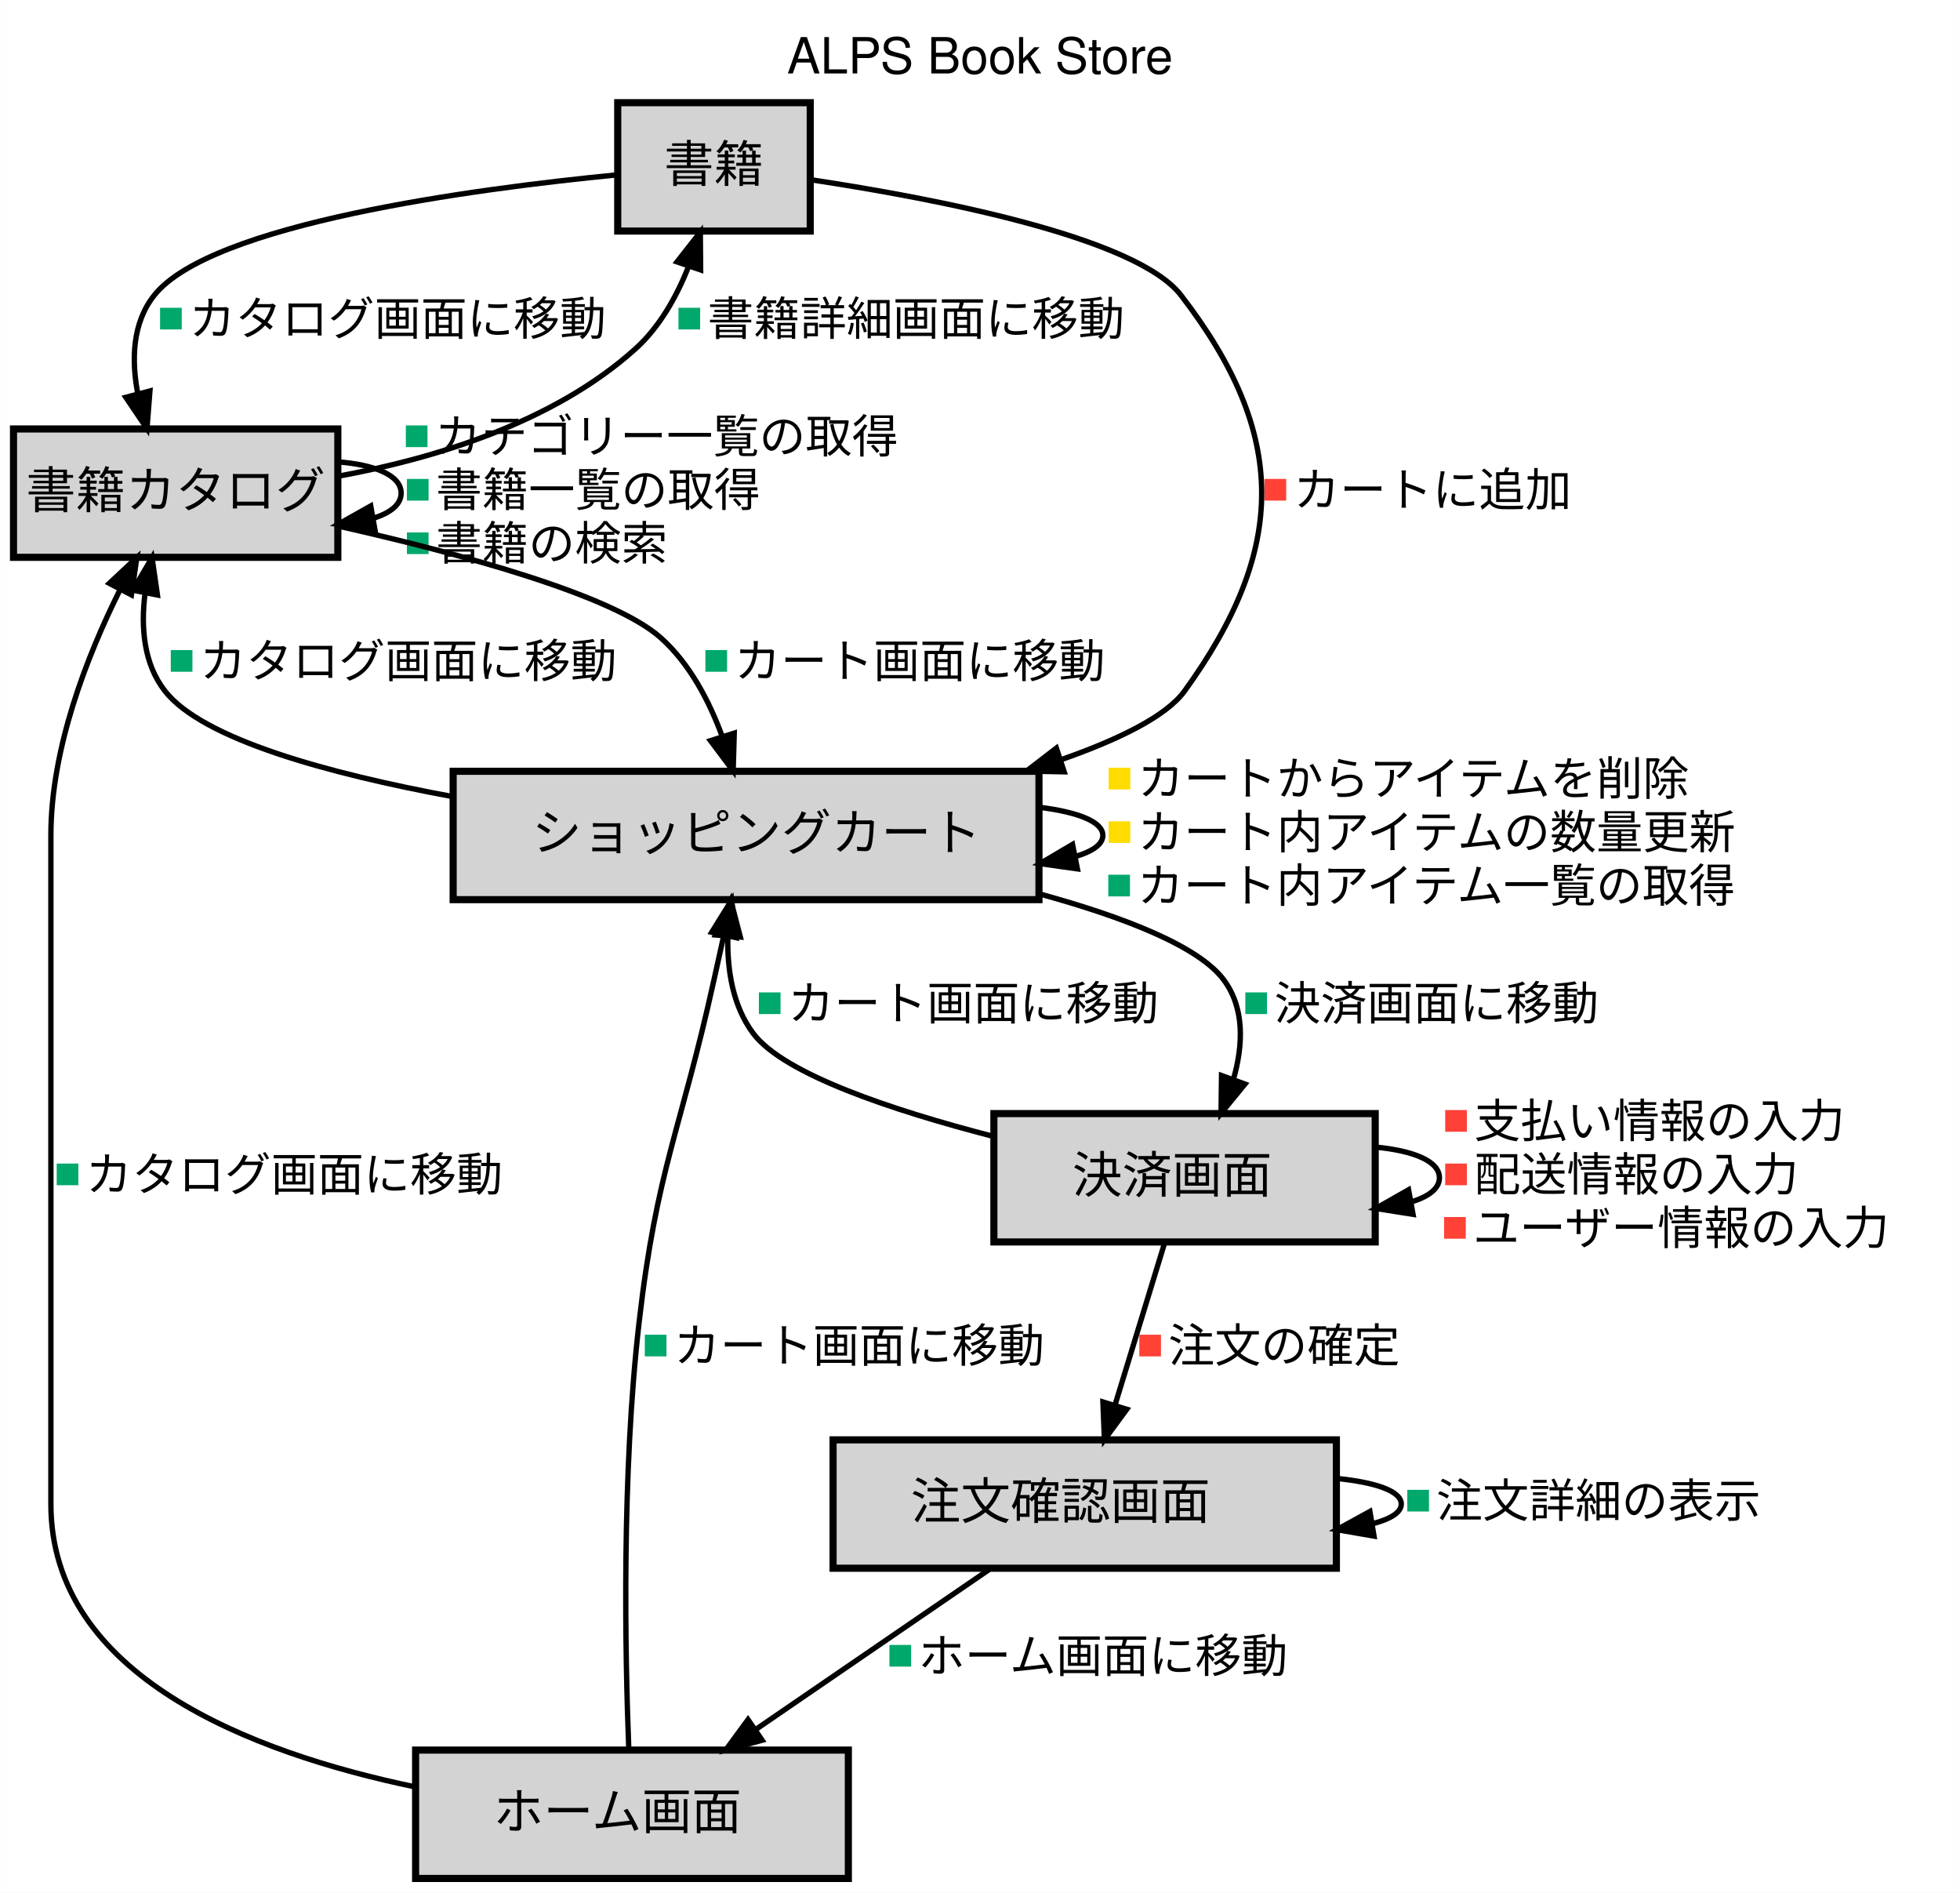
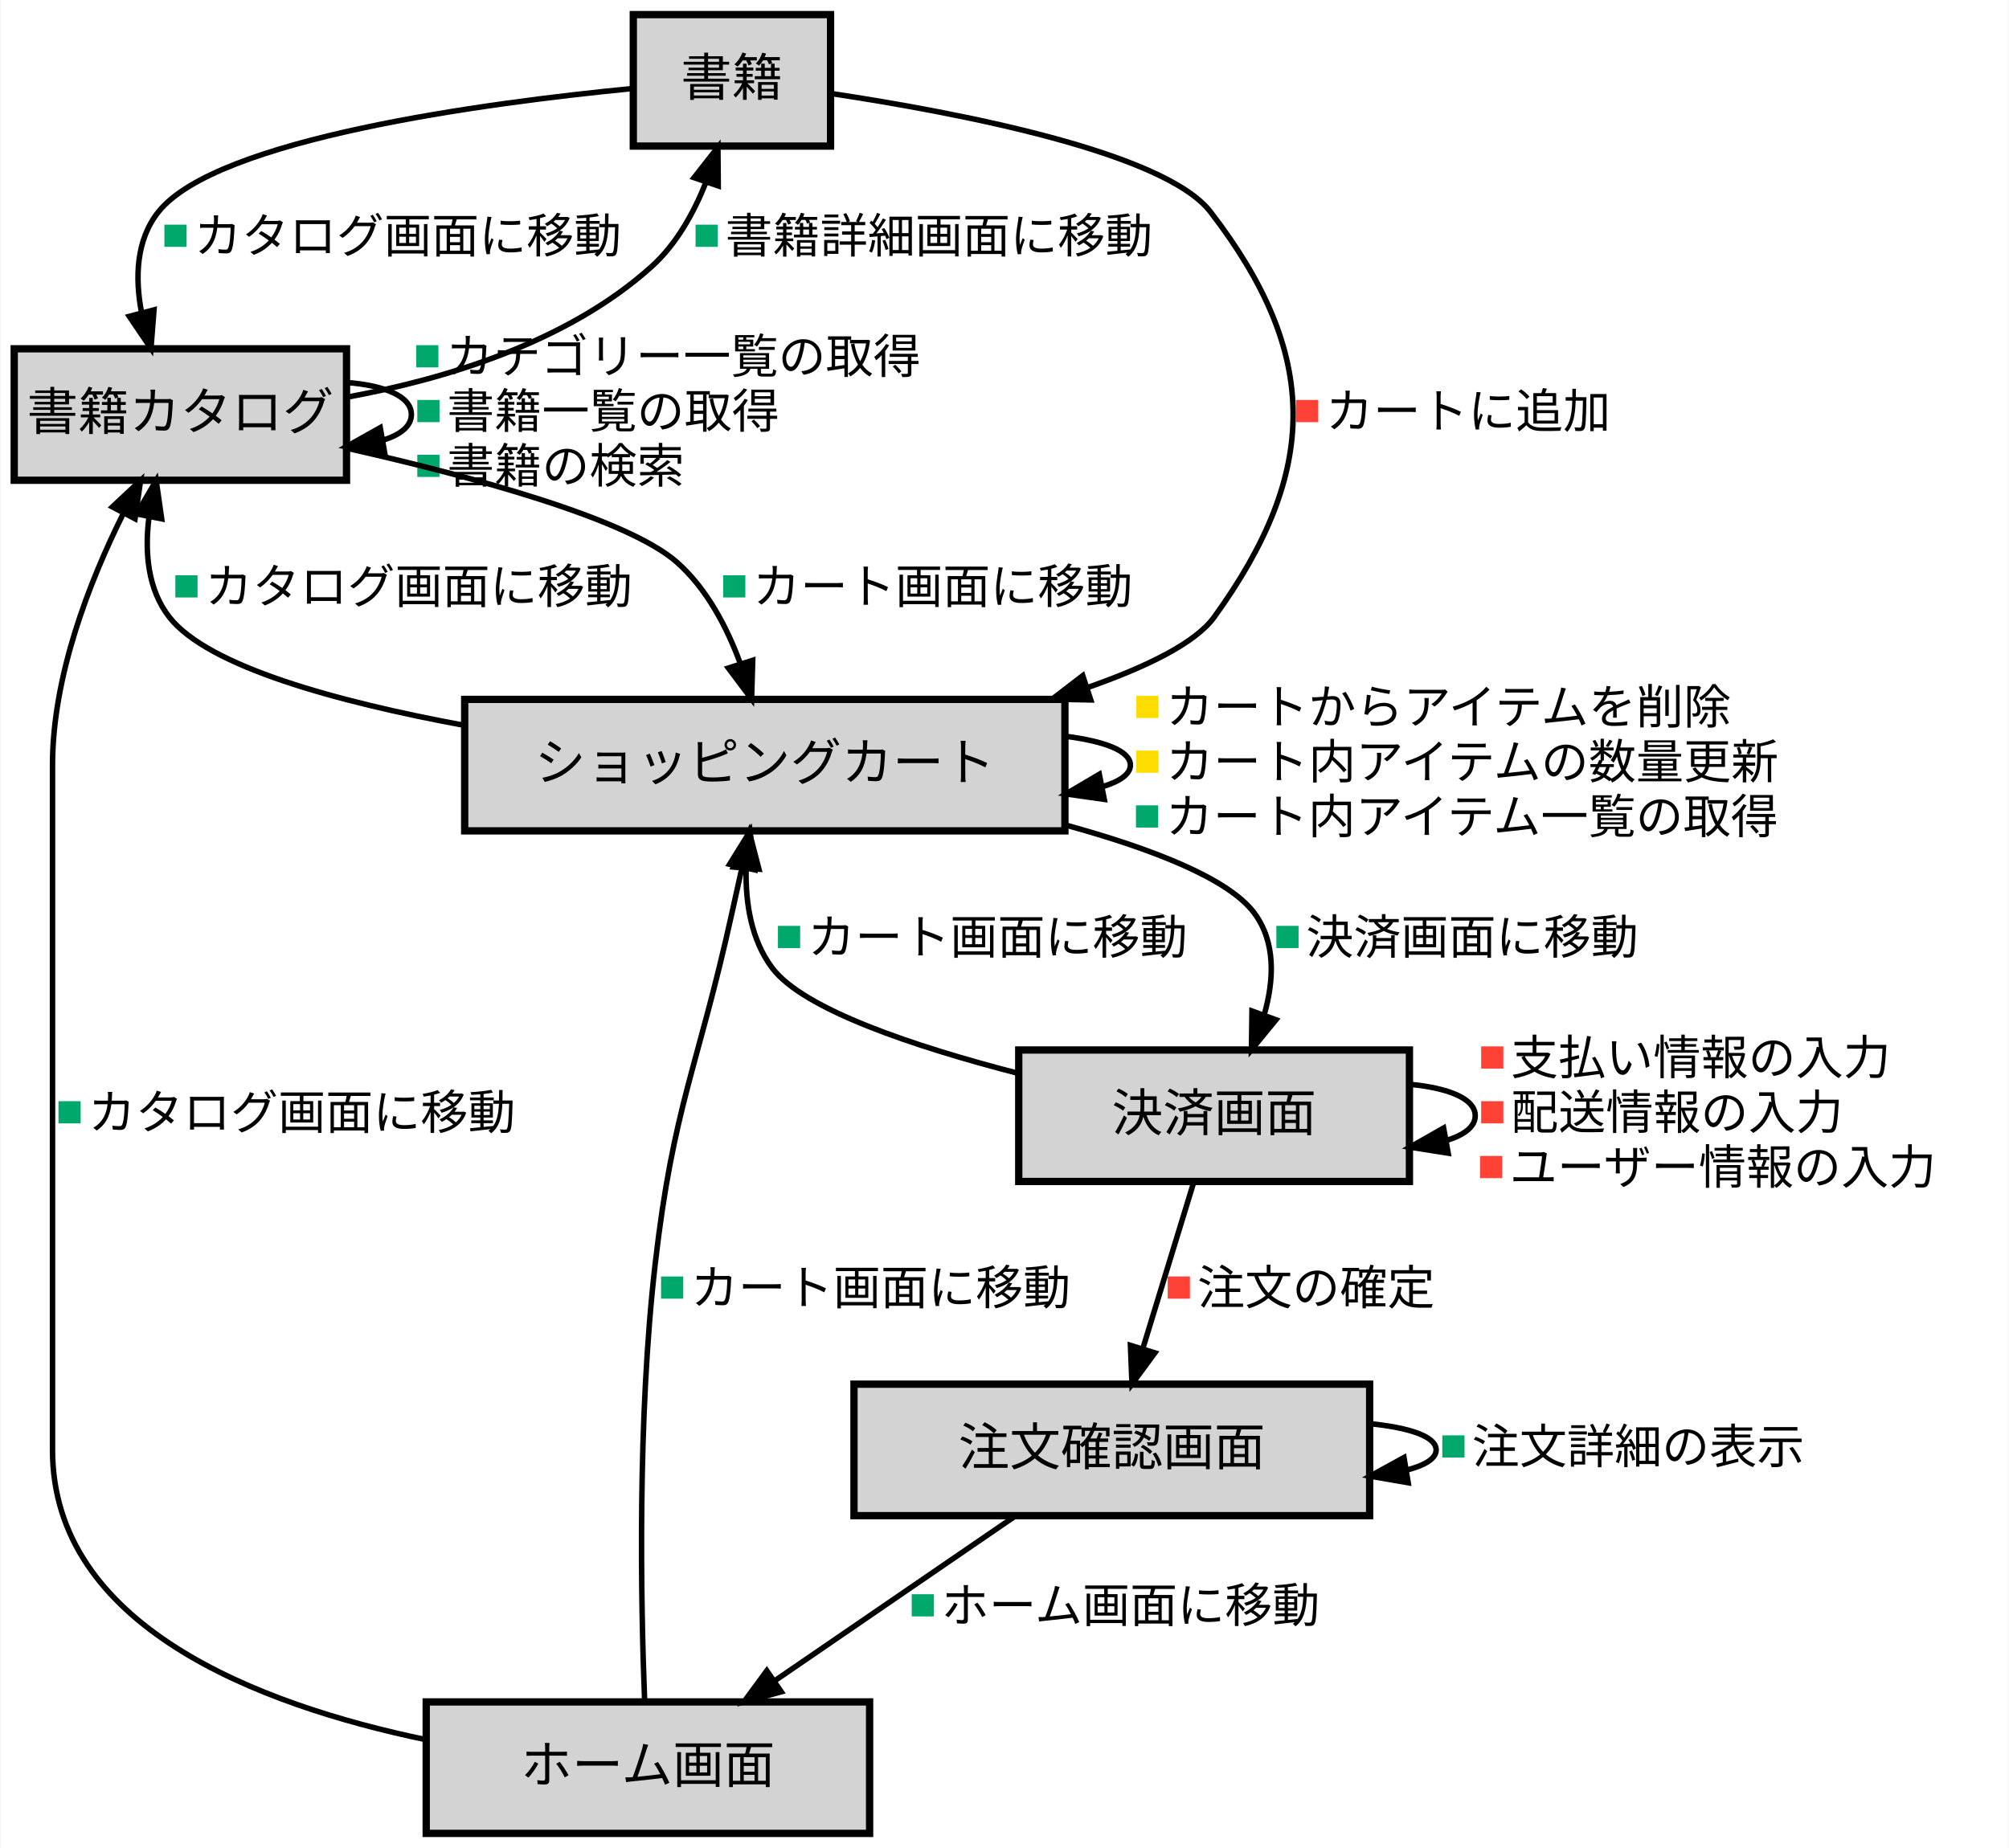
- <svg xmlns="http://www.w3.org/2000/svg" xmlns:xlink="http://www.w3.org/1999/xlink" width="550pt" height="531pt" viewBox="0.00 0.00 549.73 530.80">
-   <g id="graph0" class="graph" transform="scale(1 1) rotate(0) translate(4 526.8)">
-     <g id="a_graph0">
-       <a xlink:href="index.html" xlink:title="ALPS Book Store" target="_parent">
-         <polygon fill="#ffffff" stroke="transparent" points="-4,4 -4,-526.8 545.734,-526.8 545.734,4 -4,4" />
-         <text text-anchor="middle" x="270.867" y="-506.2" font-family="Helvetica,sans-Serif" font-size="14.00" fill="#000000">ALPS Book Store</text>
-       </a>
-     </g>
+ <svg xmlns="http://www.w3.org/2000/svg" xmlns:xlink="http://www.w3.org/1999/xlink" width="550pt" height="506pt" viewBox="0.00 0.00 549.73 506.00">
+   <g id="graph0" class="graph" transform="scale(1 1) rotate(0) translate(4 502)">
+     <polygon fill="#ffffff" stroke="transparent" points="-4,4 -4,-502 545.734,-502 545.734,4 -4,4" />
    <g id="node1" class="node">
      <g id="a_node1">
        <a xlink:href="#Book" xlink:title="書籍" target="_parent">
          <polygon fill="#d3d3d3" stroke="#000000" stroke-width="2" points="223.243,-498 169.243,-498 169.243,-462 223.243,-462 223.243,-498" />
          <text text-anchor="middle" x="196.243" y="-475.8" font-family="Times,serif" font-size="14.00" fill="#000000">書籍</text>
        </a>
      </g>
    </g>
    <g id="node2" class="node">
      <g id="a_node2">
        <a xlink:href="#Catalog" xlink:title="書籍カタログ" target="_parent">
          <polygon fill="#d3d3d3" stroke="#000000" stroke-width="2" points="90.731,-406.5 -.244,-406.5 -.244,-370.5 90.731,-370.5 90.731,-406.5" />
          <text text-anchor="middle" x="45.243" y="-384.3" font-family="Times,serif" font-size="14.00" fill="#000000">書籍カタログ</text>
        </a>
      </g>
    </g>
    <g id="edge1" class="edge goToCatalog">
      <g id="a_edge1">
        <a xlink:href="#goToCatalog" xlink:title="&lt;TABLE&gt;" target="_parent">
          <path fill="none" stroke="#000000" stroke-width="1.5" d="M169.114,-477.77C128.563,-473.81 55.187,-464.013 39.243,-444 33.103,-436.293 32.787,-425.952 34.637,-416.286" />
          <polygon fill="#000000" stroke="#000000" stroke-width="1.5" points="38.027,-417.158 37.196,-406.596 31.259,-415.371 38.027,-417.158" />
        </a>
      </g>
      <g id="a_edge1-label">
        <a xlink:href="#goToCatalog" xlink:title="&lt;TABLE&gt;" target="_parent">
          <g id="a_edge1_0">
            <a xlink:href="#goToCatalog" xlink:title="カタログ画面に移動 (safe)" target="_parent">
              <text text-anchor="start" x="39.246" y="-432.8" font-family="Times,serif" font-size="13.00" fill="#00a86b">■</text>
              <text text-anchor="start" x="48.996" y="-432.8" font-family="Times,serif" font-size="13.00" fill="#000000"> カタログ画面に移動</text>
            </a>
          </g>
        </a>
      </g>
    </g>
    <g id="node3" class="node">
      <g id="a_node3">
        <a xlink:href="#ShoppingCart" xlink:title="ショッピングカート" target="_parent">
          <polygon fill="#d3d3d3" stroke="#000000" stroke-width="2" points="287.405,-310.5 123.081,-310.5 123.081,-274.5 287.405,-274.5 287.405,-310.5" />
-           <text text-anchor="start" x="145.162" y="-288.3" font-family="Times,serif" font-size="14.00" fill="#000000">ショッピングカート</text>
+           <text text-anchor="middle" x="205.243" y="-288.3" font-family="Times,serif" font-size="14.00" fill="#000000">ショッピングカート</text>
        </a>
      </g>
    </g>
    <g id="edge2" class="edge doAddToCart">
      <g id="a_edge2">
        <a xlink:href="#doAddToCart" xlink:title="&lt;TABLE&gt;" target="_parent">
          <path fill="none" stroke="#000000" stroke-width="1.5" d="M223.505,-476.378C258.055,-471.168 314.647,-460.348 327.243,-444 357.355,-404.92 357.163,-372.97 328.243,-333 323.12,-325.92 309.766,-319.405 293.651,-313.765" />
          <polygon fill="#000000" stroke="#000000" stroke-width="1.5" points="294.479,-310.353 283.886,-310.548 292.288,-317.001 294.479,-310.353" />
        </a>
      </g>
      <g id="a_edge2-label">
        <a xlink:href="#doAddToCart" xlink:title="&lt;TABLE&gt;" target="_parent">
          <g id="a_edge2_1">
            <a xlink:href="#doAddToCart" xlink:title="カートに追加 (unsafe)" target="_parent">
              <text text-anchor="start" x="349.05" y="-384.8" font-family="Times,serif" font-size="13.00" fill="#ff4136">■</text>
              <text text-anchor="start" x="358.8" y="-384.8" font-family="Times,serif" font-size="13.00" fill="#000000"> カートに追加</text>
            </a>
          </g>
        </a>
      </g>
    </g>
    <g id="edge3" class="edge goToBookDetails">
      <g id="a_edge3">
        <a xlink:href="#goToBookDetails" xlink:title="&lt;TABLE&gt;" target="_parent">
          <path fill="none" stroke="#000000" stroke-width="1.5" d="M90.525,-393.194C117.656,-398.128 151.234,-408.248 174.243,-429 181.037,-435.127 185.816,-443.718 189.142,-452.104" />
          <polygon fill="#000000" stroke="#000000" stroke-width="1.5" points="185.872,-453.359 192.411,-461.695 192.498,-451.101 185.872,-453.359" />
        </a>
      </g>
      <g id="a_edge3-label">
        <a xlink:href="#goToBookDetails" xlink:title="&lt;TABLE&gt;" target="_parent">
          <g id="a_edge3_2">
            <a xlink:href="#goToBookDetails" xlink:title="書籍詳細画面に移動 (safe)" target="_parent">
              <text text-anchor="start" x="184.665" y="-432.8" font-family="Times,serif" font-size="13.00" fill="#00a86b">■</text>
              <text text-anchor="start" x="194.415" y="-432.8" font-family="Times,serif" font-size="13.00" fill="#000000"> 書籍詳細画面に移動</text>
            </a>
          </g>
        </a>
      </g>
    </g>
    <g id="edge4" class="edge goGetCategories">
      <g id="a_edge4">
        <a xlink:href="#goGetCategories" xlink:title="&lt;TABLE&gt;" target="_parent">
          <path fill="none" stroke="#000000" stroke-width="1.5" d="M90.723,-397.28C100.982,-396.489 108.486,-393.562 108.486,-388.5 108.486,-385.336 105.555,-383.006 100.852,-381.511" />
          <polygon fill="#000000" stroke="#000000" stroke-width="1.5" points="101.18,-378.014 90.723,-379.72 99.961,-384.908 101.18,-378.014" />
        </a>
      </g>
      <g id="a_edge4-label">
        <a xlink:href="#goGetCategories" xlink:title="&lt;TABLE&gt;" target="_parent">
          <g id="a_edge4_3">
            <a xlink:href="#goGetCategories" xlink:title="カテゴリー一覧の取得 (safe)" target="_parent">
              <text text-anchor="start" x="108.179" y="-399.8" font-family="Times,serif" font-size="13.00" fill="#00a86b">■</text>
              <text text-anchor="start" x="117.929" y="-399.8" font-family="Times,serif" font-size="13.00" fill="#000000"> カテゴリー一覧の取得</text>
            </a>
          </g>
          <g id="a_edge4_4">
            <a xlink:href="#goListBooks" xlink:title="書籍一覧の取得 (safe)" target="_parent">
              <text text-anchor="start" x="108.486" y="-384.8" font-family="Times,serif" font-size="13.00" fill="#00a86b">■</text>
              <text text-anchor="start" x="118.236" y="-384.8" font-family="Times,serif" font-size="13.00" fill="#000000"> 書籍一覧の取得</text>
            </a>
          </g>
          <g id="a_edge4_5">
            <a xlink:href="#goSearchBooks" xlink:title="書籍の検索 (safe)" target="_parent">
              <text text-anchor="start" x="108.486" y="-369.8" font-family="Times,serif" font-size="13.00" fill="#00a86b">■</text>
              <text text-anchor="start" x="118.236" y="-369.8" font-family="Times,serif" font-size="13.00" fill="#000000"> 書籍の検索</text>
            </a>
          </g>
        </a>
      </g>
    </g>
    <g id="edge5" class="edge goToCart">
      <g id="a_edge5">
        <a xlink:href="#goToCart" xlink:title="&lt;TABLE&gt;" target="_parent">
          <path fill="none" stroke="#000000" stroke-width="1.5" d="M90.502,-379.342C124.578,-371.67 167.656,-360.063 181.243,-348 189.427,-340.734 194.926,-330.182 198.569,-320.226" />
          <polygon fill="#000000" stroke="#000000" stroke-width="1.5" points="201.931,-321.201 201.624,-310.611 195.26,-319.081 201.931,-321.201" />
        </a>
      </g>
      <g id="a_edge5-label">
        <a xlink:href="#goToCart" xlink:title="&lt;TABLE&gt;" target="_parent">
          <g id="a_edge5_6">
            <a xlink:href="#goToCart" xlink:title="カート画面に移動 (safe)" target="_parent">
              <text text-anchor="start" x="192.214" y="-336.8" font-family="Times,serif" font-size="13.00" fill="#00a86b">■</text>
              <text text-anchor="start" x="201.964" y="-336.8" font-family="Times,serif" font-size="13.00" fill="#000000"> カート画面に移動</text>
            </a>
          </g>
        </a>
      </g>
    </g>
    <g id="edge13" class="edge goToCatalog">
      <g id="a_edge13">
        <a xlink:href="#goToCatalog" xlink:title="&lt;TABLE&gt;" target="_parent">
          <path fill="none" stroke="#000000" stroke-width="1.5" d="M123.003,-303.386C88,-309.866 52.795,-319.505 42.243,-333 36.263,-340.648 35.447,-350.856 36.659,-360.432" />
          <polygon fill="#000000" stroke="#000000" stroke-width="1.5" points="33.26,-361.285 38.622,-370.423 40.128,-359.935 33.26,-361.285" />
        </a>
      </g>
      <g id="a_edge13-label">
        <a xlink:href="#goToCatalog" xlink:title="&lt;TABLE&gt;" target="_parent">
          <g id="a_edge13_7">
            <a xlink:href="#goToCatalog" xlink:title="カタログ画面に移動 (safe)" target="_parent">
              <text text-anchor="start" x="42.246" y="-336.8" font-family="Times,serif" font-size="13.00" fill="#00a86b">■</text>
              <text text-anchor="start" x="51.996" y="-336.8" font-family="Times,serif" font-size="13.00" fill="#000000"> カタログ画面に移動</text>
            </a>
          </g>
        </a>
      </g>
    </g>
    <g id="edge15" class="edge doRemoveFromCart">
      <g id="a_edge15">
        <a xlink:href="#doRemoveFromCart" xlink:title="&lt;TABLE&gt;" target="_parent">
          <path fill="none" stroke="#000000" stroke-width="1.5" d="M287.694,-300.388C298.311,-299.02 305.324,-296.391 305.324,-292.5 305.324,-290.008 302.446,-288.033 297.586,-286.576" />
          <polygon fill="#000000" stroke="#000000" stroke-width="1.5" points="298.185,-283.126 287.694,-284.612 296.822,-289.992 298.185,-283.126" />
        </a>
      </g>
      <g id="a_edge15-label">
        <a xlink:href="#doRemoveFromCart" xlink:title="&lt;TABLE&gt;" target="_parent">
          <g id="a_edge15_8">
            <a xlink:href="#doRemoveFromCart" xlink:title="カートからアイテムを削除 (idempotent)" target="_parent">
              <text text-anchor="start" x="305.324" y="-303.8" font-family="Times,serif" font-size="13.00" fill="#ffdc00">■</text>
              <text text-anchor="start" x="315.074" y="-303.8" font-family="Times,serif" font-size="13.00" fill="#000000"> カートからアイテムを削除</text>
            </a>
          </g>
          <g id="a_edge15_9">
            <a xlink:href="#doUpdateQuantity" xlink:title="カート内アイテムの数量更新 (idempotent)" target="_parent">
              <text text-anchor="start" x="305.324" y="-288.8" font-family="Times,serif" font-size="13.00" fill="#ffdc00">■</text>
              <text text-anchor="start" x="315.074" y="-288.8" font-family="Times,serif" font-size="13.00" fill="#000000"> カート内アイテムの数量更新</text>
            </a>
          </g>
          <g id="a_edge15_10">
            <a xlink:href="#goListCartItems" xlink:title="カート内アイテム一覧の取得 (safe)" target="_parent">
              <text text-anchor="start" x="305.231" y="-273.8" font-family="Times,serif" font-size="13.00" fill="#00a86b">■</text>
              <text text-anchor="start" x="314.981" y="-273.8" font-family="Times,serif" font-size="13.00" fill="#000000"> カート内アイテム一覧の取得</text>
            </a>
          </g>
        </a>
      </g>
    </g>
    <g id="node4" class="node">
      <g id="a_node4">
        <a xlink:href="#Checkout" xlink:title="決済画面" target="_parent">
          <polygon fill="#d3d3d3" stroke="#000000" stroke-width="2" points="381.725,-214.5 274.761,-214.5 274.761,-178.5 381.725,-178.5 381.725,-214.5" />
-           <text text-anchor="start" x="296.752" y="-192.3" font-family="Times,serif" font-size="14.00" fill="#000000">決済画面</text>
+           <text text-anchor="middle" x="328.243" y="-192.3" font-family="Times,serif" font-size="14.00" fill="#000000">決済画面</text>
        </a>
      </g>
    </g>
    <g id="edge14" class="edge goToCheckout">
      <g id="a_edge14">
        <a xlink:href="#goToCheckout" xlink:title="&lt;TABLE&gt;" target="_parent">
          <path fill="none" stroke="#000000" stroke-width="1.5" d="M287.615,-276.089C311.06,-269.654 332.18,-261.513 339.243,-252 345.154,-244.039 344.693,-233.728 341.967,-224.157" />
          <polygon fill="#000000" stroke="#000000" stroke-width="1.5" points="345.19,-222.779 338.478,-214.581 338.613,-225.175 345.19,-222.779" />
        </a>
      </g>
      <g id="a_edge14-label">
        <a xlink:href="#goToCheckout" xlink:title="&lt;TABLE&gt;" target="_parent">
          <g id="a_edge14_11">
            <a xlink:href="#goToCheckout" xlink:title="決済画面に移動 (safe)" target="_parent">
              <text text-anchor="start" x="343.669" y="-240.8" font-family="Times,serif" font-size="13.00" fill="#00a86b">■</text>
              <text text-anchor="start" x="353.419" y="-240.8" font-family="Times,serif" font-size="13.00" fill="#000000"> 決済画面に移動</text>
            </a>
          </g>
        </a>
      </g>
    </g>
    <g id="edge8" class="edge goToCart">
      <g id="a_edge8">
        <a xlink:href="#goToCart" xlink:title="&lt;TABLE&gt;" target="_parent">
          <path fill="none" stroke="#000000" stroke-width="1.5" d="M274.439,-208.148C246.218,-215.44 215.765,-225.6 207.243,-237 201.539,-244.631 199.94,-254.639 200.127,-264.054" />
          <polygon fill="#000000" stroke="#000000" stroke-width="1.5" points="196.66,-264.594 200.974,-274.271 203.636,-264.016 196.66,-264.594" />
        </a>
      </g>
      <g id="a_edge8-label">
        <a xlink:href="#goToCart" xlink:title="&lt;TABLE&gt;" target="_parent">
          <g id="a_edge8_12">
            <a xlink:href="#goToCart" xlink:title="カート画面に移動 (safe)" target="_parent">
              <text text-anchor="start" x="207.214" y="-240.8" font-family="Times,serif" font-size="13.00" fill="#00a86b">■</text>
              <text text-anchor="start" x="216.964" y="-240.8" font-family="Times,serif" font-size="13.00" fill="#000000"> カート画面に移動</text>
            </a>
          </g>
        </a>
      </g>
    </g>
    <g id="edge6" class="edge doPaymentInfo">
      <g id="a_edge6">
        <a xlink:href="#doPaymentInfo" xlink:title="&lt;TABLE&gt;" target="_parent">
          <path fill="none" stroke="#000000" stroke-width="1.5" d="M381.868,-205.1C392.315,-204.101 399.734,-201.234 399.734,-196.5 399.734,-193.467 396.689,-191.201 391.755,-189.701" />
          <polygon fill="#000000" stroke="#000000" stroke-width="1.5" points="392.334,-186.249 381.868,-187.9 391.08,-193.136 392.334,-186.249" />
        </a>
      </g>
      <g id="a_edge6-label">
        <a xlink:href="#doPaymentInfo" xlink:title="&lt;TABLE&gt;" target="_parent">
          <g id="a_edge6_13">
            <a xlink:href="#doPaymentInfo" xlink:title="支払い情報の入力 (unsafe)" target="_parent">
              <text text-anchor="start" x="399.734" y="-207.8" font-family="Times,serif" font-size="13.00" fill="#ff4136">■</text>
              <text text-anchor="start" x="409.484" y="-207.8" font-family="Times,serif" font-size="13.00" fill="#000000"> 支払い情報の入力</text>
            </a>
          </g>
          <g id="a_edge6_14">
            <a xlink:href="#doShippingInfo" xlink:title="配送情報の入力 (unsafe)" target="_parent">
              <text text-anchor="start" x="399.734" y="-192.8" font-family="Times,serif" font-size="13.00" fill="#ff4136">■</text>
              <text text-anchor="start" x="409.484" y="-192.8" font-family="Times,serif" font-size="13.00" fill="#000000"> 配送情報の入力</text>
            </a>
          </g>
          <g id="a_edge6_15">
            <a xlink:href="#doUserInfo" xlink:title="ユーザー情報の入力 (unsafe)" target="_parent">
              <text text-anchor="start" x="399.421" y="-177.8" font-family="Times,serif" font-size="13.00" fill="#ff4136">■</text>
              <text text-anchor="start" x="409.171" y="-177.8" font-family="Times,serif" font-size="13.00" fill="#000000"> ユーザー情報の入力</text>
            </a>
          </g>
        </a>
      </g>
    </g>
    <g id="node5" class="node">
      <g id="a_node5">
        <a xlink:href="#OrderConfirmation" xlink:title="注文確認画面" target="_parent">
          <polygon fill="#d3d3d3" stroke="#000000" stroke-width="2" points="370.832,-123 229.654,-123 229.654,-87 370.832,-87 370.832,-123" />
-           <text text-anchor="start" x="251.449" y="-100.8" font-family="Times,serif" font-size="14.00" fill="#000000">注文確認画面</text>
+           <text text-anchor="middle" x="300.243" y="-100.8" font-family="Times,serif" font-size="14.00" fill="#000000">注文確認画面</text>
        </a>
      </g>
    </g>
    <g id="edge7" class="edge doPlaceOrder">
      <g id="a_edge7">
        <a xlink:href="#doPlaceOrder" xlink:title="&lt;TABLE&gt;" target="_parent">
          <path fill="none" stroke="#000000" stroke-width="1.5" d="M322.711,-178.423C318.723,-165.389 313.266,-147.556 308.728,-132.729" />
          <polygon fill="#000000" stroke="#000000" stroke-width="1.5" points="312.037,-131.578 305.764,-123.04 305.343,-133.626 312.037,-131.578" />
        </a>
      </g>
      <g id="a_edge7-label">
        <a xlink:href="#doPlaceOrder" xlink:title="&lt;TABLE&gt;" target="_parent">
          <g id="a_edge7_16">
            <a xlink:href="#doPlaceOrder" xlink:title="注文の確定 (unsafe)" target="_parent">
              <text text-anchor="start" x="313.924" y="-144.8" font-family="Times,serif" font-size="13.00" fill="#ff4136">■</text>
              <text text-anchor="start" x="323.674" y="-144.8" font-family="Times,serif" font-size="13.00" fill="#000000"> 注文の確定</text>
            </a>
          </g>
        </a>
      </g>
    </g>
    <g id="edge12" class="edge goOrderDetails">
      <g id="a_edge12">
        <a xlink:href="#goOrderDetails" xlink:title="&lt;TABLE&gt;" target="_parent">
          <path fill="none" stroke="#000000" stroke-width="1.5" d="M370.946,-112.181C381.721,-111.085 389.037,-108.691 389.037,-105 389.037,-102.635 386.035,-100.803 381.044,-99.503" />
          <polygon fill="#000000" stroke="#000000" stroke-width="1.5" points="381.386,-96.012 370.946,-97.819 380.234,-102.917 381.386,-96.012" />
        </a>
      </g>
      <g id="a_edge12-label">
        <a xlink:href="#goOrderDetails" xlink:title="&lt;TABLE&gt;" target="_parent">
          <g id="a_edge12_17">
            <a xlink:href="#goOrderDetails" xlink:title="注文詳細の表示 (safe)" target="_parent">
              <text text-anchor="start" x="389.097" y="-101.3" font-family="Times,serif" font-size="13.00" fill="#00a86b">■</text>
              <text text-anchor="start" x="398.847" y="-101.3" font-family="Times,serif" font-size="13.00" fill="#000000"> 注文詳細の表示</text>
            </a>
          </g>
        </a>
      </g>
    </g>
    <g id="node6" class="node">
      <g id="a_node6">
        <a xlink:href="#Home" xlink:title="ホーム画面" target="_parent">
          <polygon fill="#d3d3d3" stroke="#000000" stroke-width="2" points="233.938,-36 112.548,-36 112.548,0 233.938,0 233.938,-36" />
-           <text text-anchor="start" x="134.396" y="-13.8" font-family="Times,serif" font-size="14.00" fill="#000000">ホーム画面</text>
+           <text text-anchor="middle" x="173.243" y="-13.8" font-family="Times,serif" font-size="14.00" fill="#000000">ホーム画面</text>
        </a>
      </g>
    </g>
    <g id="edge11" class="edge goToHome">
      <g id="a_edge11">
        <a xlink:href="#goToHome" xlink:title="&lt;TABLE&gt;" target="_parent">
          <path fill="none" stroke="#000000" stroke-width="1.5" d="M273.929,-86.974C254.772,-73.85 228.643,-55.951 207.804,-41.676" />
          <polygon fill="#000000" stroke="#000000" stroke-width="1.5" points="209.752,-38.767 199.524,-36.003 205.796,-44.542 209.752,-38.767" />
        </a>
      </g>
      <g id="a_edge11-label">
        <a xlink:href="#goToHome" xlink:title="&lt;TABLE&gt;" target="_parent">
          <g id="a_edge11_18">
            <a xlink:href="#goToHome" xlink:title="ホーム画面に移動 (safe)" target="_parent">
              <text text-anchor="start" x="243.839" y="-57.8" font-family="Times,serif" font-size="13.00" fill="#00a86b">■</text>
              <text text-anchor="start" x="253.589" y="-57.8" font-family="Times,serif" font-size="13.00" fill="#000000"> ホーム画面に移動</text>
            </a>
          </g>
        </a>
      </g>
    </g>
    <g id="edge9" class="edge goToCatalog">
      <g id="a_edge9">
        <a xlink:href="#goToCatalog" xlink:title="&lt;TABLE&gt;" target="_parent">
          <path fill="none" stroke="#000000" stroke-width="1.5" d="M112.548,-25.648C66.205,-35.285 10.243,-56.884 10.243,-105 10.243,-292.5 10.243,-292.5 10.243,-292.5 10.243,-316.822 20.282,-342.627 29.607,-361.35" />
          <polygon fill="#000000" stroke="#000000" stroke-width="1.5" points="26.628,-363.208 34.361,-370.451 32.833,-359.967 26.628,-363.208" />
        </a>
      </g>
      <g id="a_edge9-label">
        <a xlink:href="#goToCatalog" xlink:title="&lt;TABLE&gt;" target="_parent">
          <g id="a_edge9_19">
            <a xlink:href="#goToCatalog" xlink:title="カタログ画面に移動 (safe)" target="_parent">
              <text text-anchor="start" x="10.246" y="-192.8" font-family="Times,serif" font-size="13.00" fill="#00a86b">■</text>
              <text text-anchor="start" x="19.996" y="-192.8" font-family="Times,serif" font-size="13.00" fill="#000000"> カタログ画面に移動</text>
            </a>
          </g>
        </a>
      </g>
    </g>
    <g id="edge10" class="edge goToCart">
      <g id="a_edge10">
        <a xlink:href="#goToCart" xlink:title="&lt;TABLE&gt;" target="_parent">
          <path fill="none" stroke="#000000" stroke-width="1.5" d="M172.342,-36.38C171.307,-62.9 170.325,-113.393 175.243,-156 180.251,-199.387 186.839,-209.349 196.243,-252 197.125,-256 198.06,-260.222 198.979,-264.37" />
          <polygon fill="#000000" stroke="#000000" stroke-width="1.5" points="195.613,-265.355 201.198,-274.358 202.446,-263.837 195.613,-265.355" />
        </a>
      </g>
      <g id="a_edge10-label">
        <a xlink:href="#goToCart" xlink:title="&lt;TABLE&gt;" target="_parent">
          <g id="a_edge10_20">
            <a xlink:href="#goToCart" xlink:title="カート画面に移動 (safe)" target="_parent">
              <text text-anchor="start" x="175.214" y="-144.8" font-family="Times,serif" font-size="13.00" fill="#00a86b">■</text>
              <text text-anchor="start" x="184.964" y="-144.8" font-family="Times,serif" font-size="13.00" fill="#000000"> カート画面に移動</text>
            </a>
          </g>
        </a>
      </g>
    </g>
  </g>
</svg>
